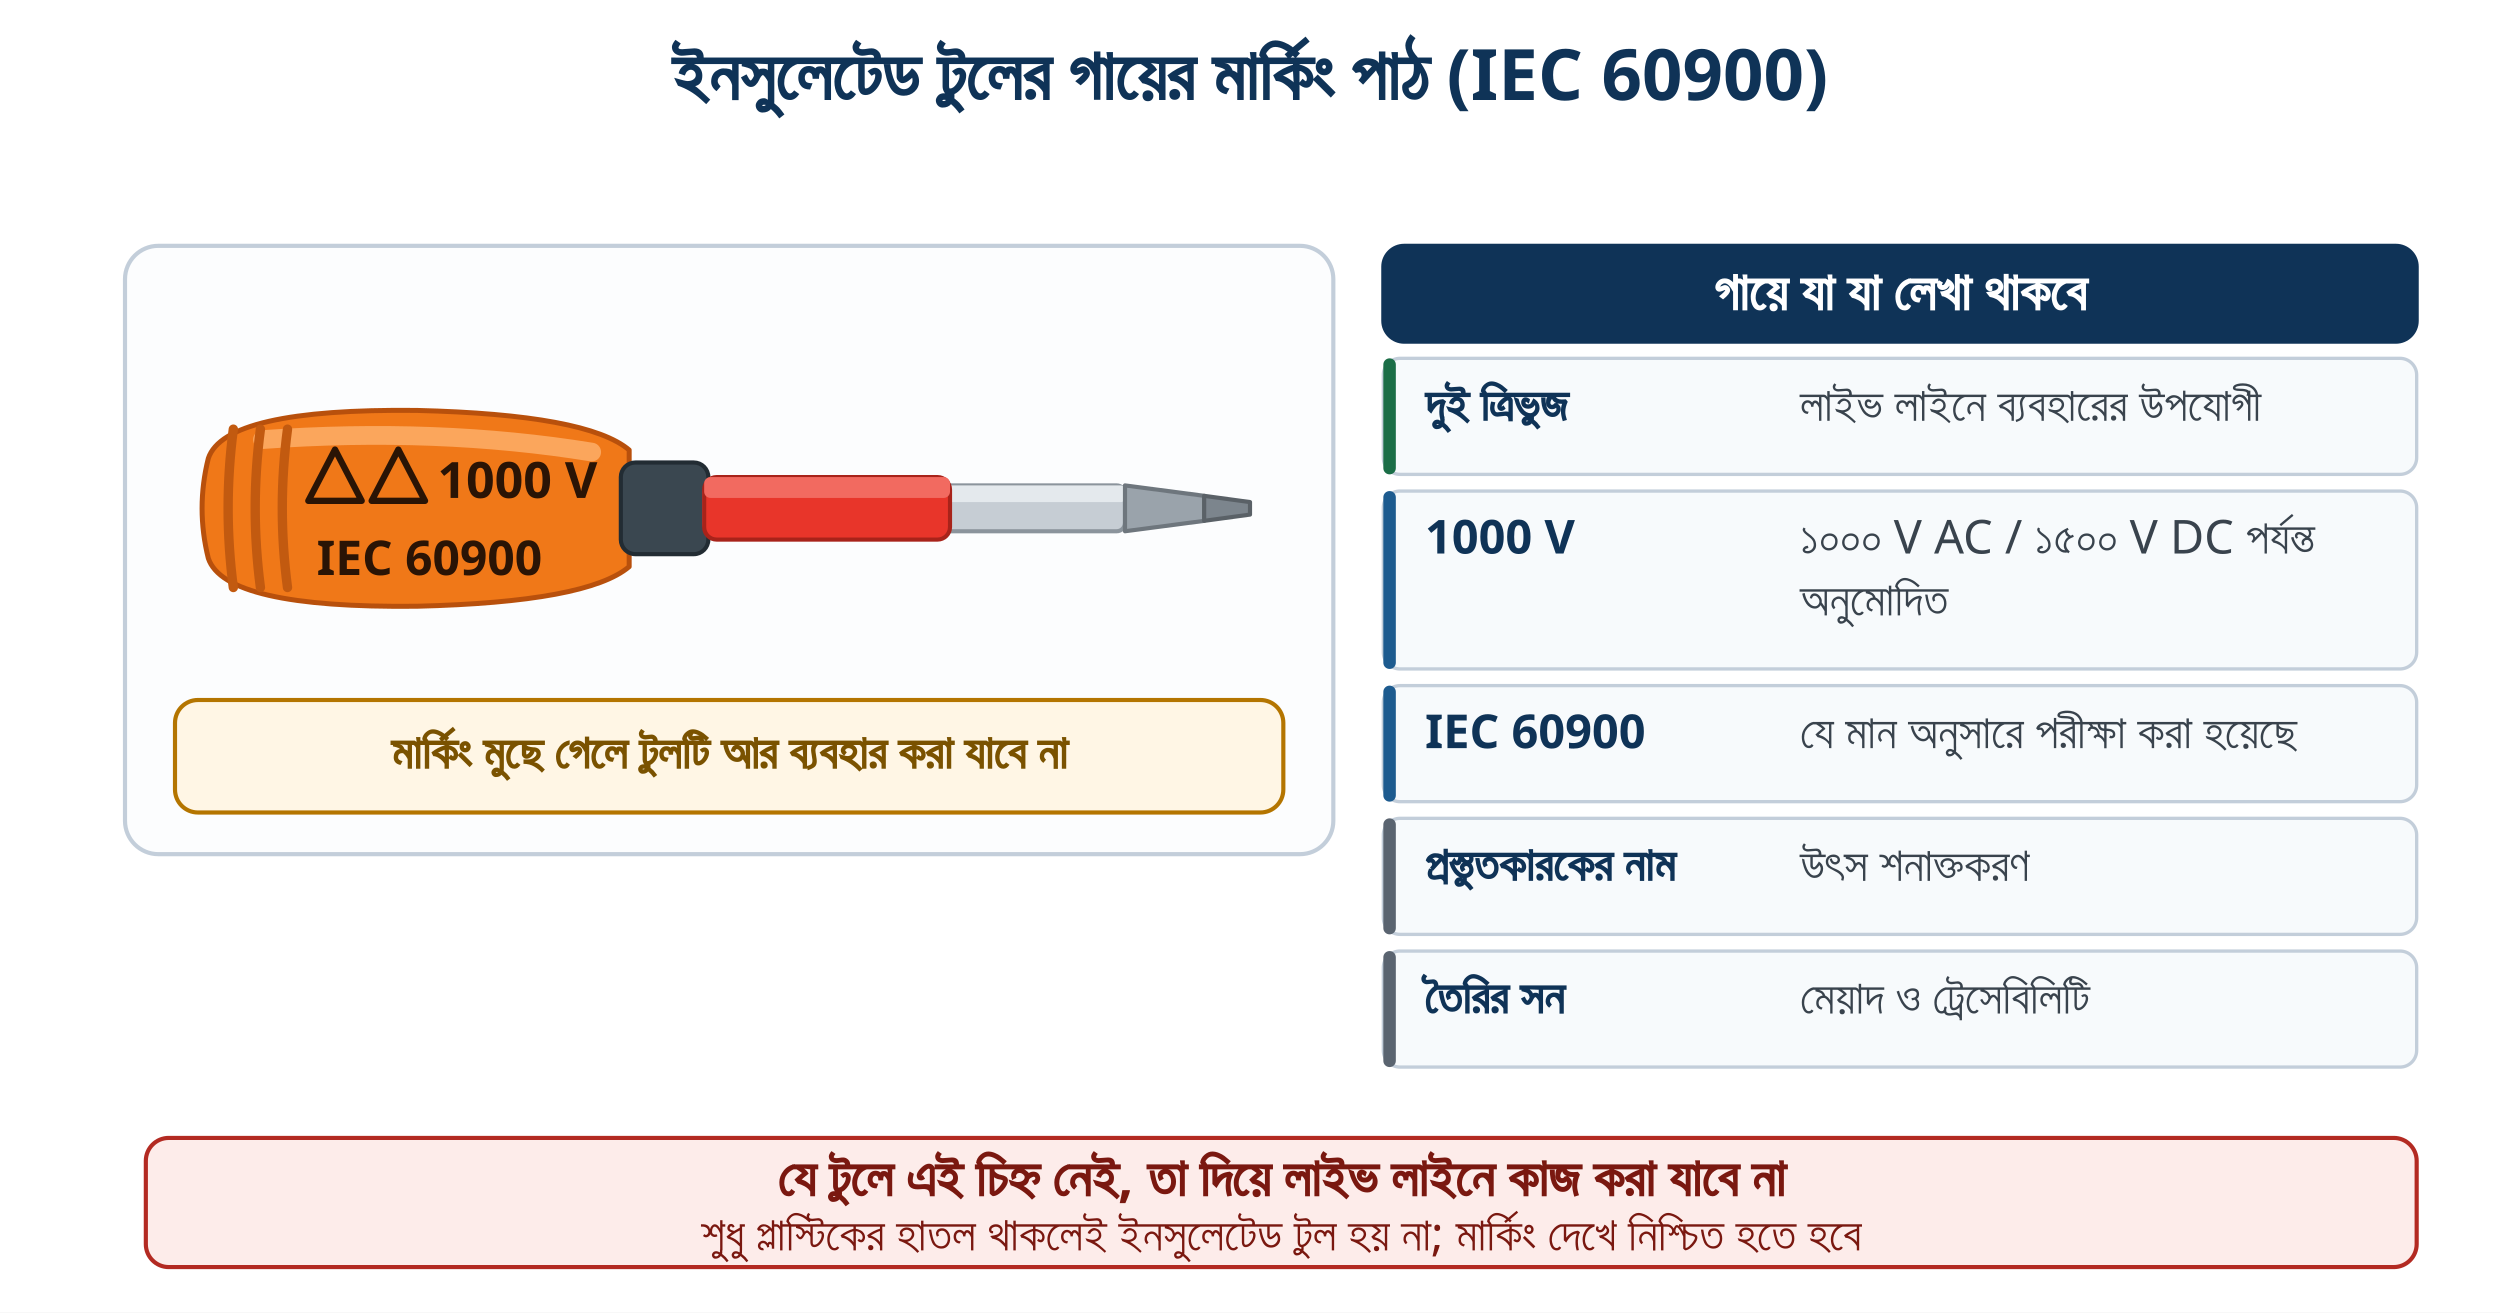
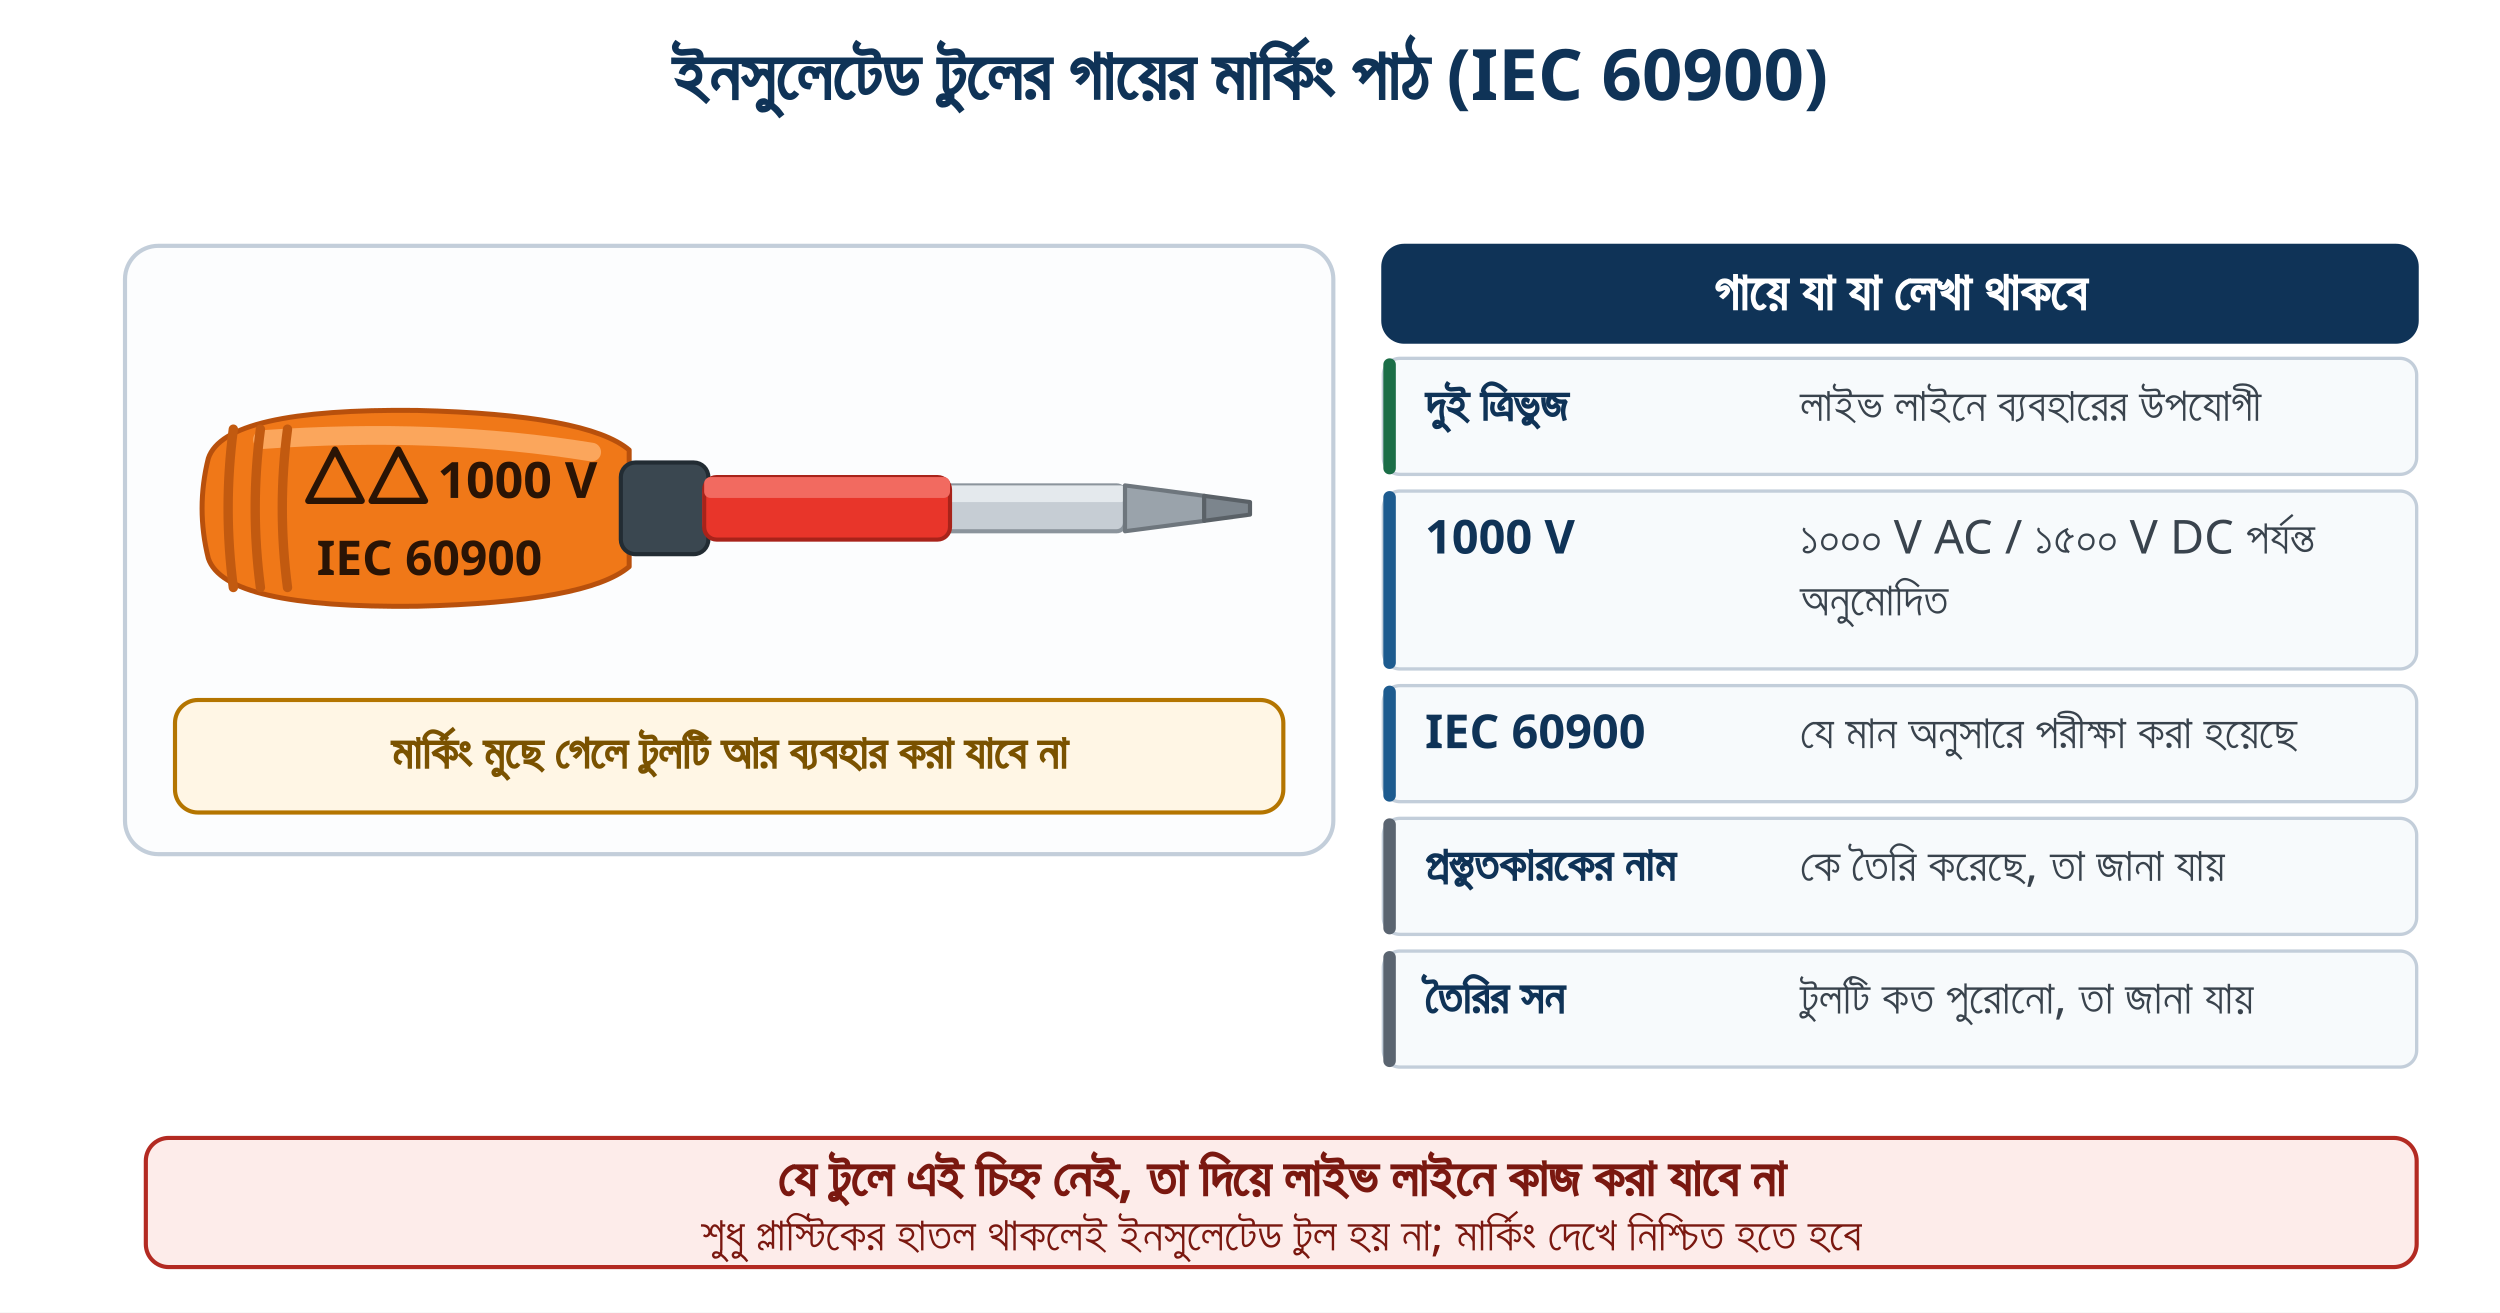
<svg xmlns="http://www.w3.org/2000/svg" width="1200" height="630" viewBox="0 0 1200 630">
  <rect width="1200" height="630" fill="#FFFFFF" />
  <text x="600.0" y="48.0" font-family="Kalpurush" font-size="34" font-weight="700" fill="#0F3357" text-anchor="middle">ইনসুলেটেড টুলের গায়ের মার্কিং পাঠ (IEC 60900)</text>
  <rect x="60.0" y="118.0" width="580.0" height="292.0" rx="16" fill="#FCFDFE" stroke="#C3CEDA" stroke-width="2" />
  <path d="M 302 216.0 Q 282 199.0 200 197.0 Q 108 196.0 100 220.0 Q 94 244.0 100 268.0 Q 108 292.0 200 291.0 Q 282 289.0 302 272.0 Z" fill="#F07818" stroke="#B8500C" stroke-width="2.4" stroke-linecap="round" stroke-linejoin="round" />
  <path d="M 126 211.0 Q 210 205.0 284 217.0" fill="none" stroke="#FBA65C" stroke-width="9" stroke-linecap="round" stroke-linejoin="round" />
  <path d="M 112 206.0 Q 107 244.0 112 282.0" fill="none" stroke="#C25A10" stroke-width="4.5" stroke-linecap="round" stroke-linejoin="round" />
  <path d="M 125 206.0 Q 120 244.0 125 282.0" fill="none" stroke="#C25A10" stroke-width="4.5" stroke-linecap="round" stroke-linejoin="round" />
  <path d="M 138 206.0 Q 133 244.0 138 282.0" fill="none" stroke="#C25A10" stroke-width="4.5" stroke-linecap="round" stroke-linejoin="round" />
  <rect x="298.0" y="222.0" width="42.0" height="44.0" rx="7" fill="#3A4750" stroke="#222C33" stroke-width="2" />
  <rect x="338.0" y="233.0" width="202.0" height="22.0" rx="4" fill="#C6CDD4" stroke="#8B949C" stroke-width="2" />
  <rect x="338.0" y="233.0" width="202.0" height="8.0" rx="2" fill="#E4E9ED" stroke="none" stroke-width="0" />
  <rect x="338.0" y="229.0" width="118.0" height="30.0" rx="6" fill="#E8352A" stroke="#A8231A" stroke-width="2" />
  <rect x="338.0" y="229.0" width="118.0" height="10.0" rx="3" fill="#F26A60" stroke="none" stroke-width="0" />
  <polygon points="540.0,233.0 578.0,238.0 578.0,250.0 540.0,255.0" fill="#9AA3AB" stroke="#6E767D" stroke-width="2" stroke-linejoin="round" />
  <polygon points="578.0,238.0 600.0,241.0 600.0,247.0 578.0,250.0" fill="#7C858D" stroke="#5A6167" stroke-width="2" stroke-linejoin="round" />
  <polygon points="160.8,215.8 173.6,240.4 148.0,240.4" fill="none" stroke="#2A1405" stroke-width="3.04" stroke-linejoin="round" />
  <polygon points="191.2,215.8 204.0,240.4 178.4,240.4" fill="none" stroke="#2A1405" stroke-width="3.04" stroke-linejoin="round" />
  <text x="210.0" y="239.0" font-family="Kalpurush" font-size="24" font-weight="700" fill="#2A1405" text-anchor="start">1000 V</text>
  <text x="152.0" y="276.0" font-family="Kalpurush" font-size="23" font-weight="700" fill="#2A1405" text-anchor="start">IEC 60900</text>
  <rect x="84.0" y="336.0" width="532.0" height="54.0" rx="11" fill="#FFF6E5" stroke="#B47500" stroke-width="2" />
  <text x="350.0" y="369.0" font-family="Kalpurush" font-size="22.5" font-weight="700" fill="#7A5200" text-anchor="middle">মার্কিং মুছে গেলে টুলটি আর ব্যবহার করা যাবে না</text>
  <rect x="664.0" y="118.0" width="496.0" height="46.0" rx="10" fill="#0F3357" stroke="#0F3357" stroke-width="2" />
  <text x="912.0" y="149.0" font-family="Kalpurush" font-size="25.5" font-weight="700" fill="#FFFFFF" text-anchor="middle">গায়ে যা যা লেখা থাকবে</text>
  <rect x="664.0" y="172.0" width="496.0" height="55.7" rx="8" fill="#F7FAFC" stroke="#C3CEDA" stroke-width="1.6" />
  <rect x="664.0" y="172.0" width="6.0" height="55.7" rx="3" fill="#1B6E47" stroke="none" stroke-width="0" />
  <text x="684.0" y="202.0" font-family="Kalpurush" font-size="22.5" font-weight="700" fill="#0F3357" text-anchor="start">দুই ত্রিভুজ</text>
  <text x="864.0" y="202.0" font-family="Kalpurush" font-size="22.5" font-weight="400" fill="#39434D" text-anchor="start">লাইভ লাইনে ব্যবহারের উপযোগী</text>
  <rect x="664.0" y="235.7" width="496.0" height="85.4" rx="8" fill="#F7FAFC" stroke="#C3CEDA" stroke-width="1.6" />
  <rect x="664.0" y="235.7" width="6.0" height="85.4" rx="3" fill="#1D5B8F" stroke="none" stroke-width="0" />
  <text x="684.0" y="265.7" font-family="Kalpurush" font-size="22.5" font-weight="700" fill="#0F3357" text-anchor="start">1000 V</text>
  <text x="864.0" y="265.7" font-family="Kalpurush" font-size="22.5" font-weight="400" fill="#39434D" text-anchor="start">১০০০ V AC / ১৫০০ V DC পর্যন্ত</text>
  <text x="864.0" y="295.4" font-family="Kalpurush" font-size="22.5" font-weight="400" fill="#39434D" text-anchor="start">অনুমোদিত</text>
  <rect x="664.0" y="329.1" width="496.0" height="55.7" rx="8" fill="#F7FAFC" stroke="#C3CEDA" stroke-width="1.6" />
  <rect x="664.0" y="329.1" width="6.0" height="55.7" rx="3" fill="#1D5B8F" stroke="none" stroke-width="0" />
  <text x="684.0" y="359.1" font-family="Kalpurush" font-size="22.5" font-weight="700" fill="#0F3357" text-anchor="start">IEC 60900</text>
  <text x="864.0" y="359.1" font-family="Kalpurush" font-size="22.5" font-weight="400" fill="#39434D" text-anchor="start">যে মান অনুসারে পরীক্ষা করা হয়েছে</text>
  <rect x="664.0" y="392.8" width="496.0" height="55.7" rx="8" fill="#F7FAFC" stroke="#C3CEDA" stroke-width="1.6" />
  <rect x="664.0" y="392.8" width="6.0" height="55.7" rx="3" fill="#5A6470" stroke="none" stroke-width="0" />
  <text x="684.0" y="422.8" font-family="Kalpurush" font-size="22.5" font-weight="700" fill="#0F3357" text-anchor="start">প্রস্তুতকারকের নাম</text>
-   <text x="864.0" y="422.8" font-family="Kalpurush" font-size="22.5" font-weight="400" fill="#39434D" text-anchor="start">উৎস শনাক্তকরণ</text>
+   <text x="864.0" y="422.8" font-family="Kalpurush" font-size="22.5" font-weight="400" fill="#39434D" text-anchor="start">কে তৈরি করেছে, তা জানা যায়</text>
  <rect x="664.0" y="456.5" width="496.0" height="55.7" rx="8" fill="#F7FAFC" stroke="#C3CEDA" stroke-width="1.6" />
  <rect x="664.0" y="456.5" width="6.0" height="55.7" rx="3" fill="#5A6470" stroke="none" stroke-width="0" />
  <text x="684.0" y="486.5" font-family="Kalpurush" font-size="22.5" font-weight="700" fill="#0F3357" text-anchor="start">তৈরির সন</text>
-   <text x="864.0" y="486.5" font-family="Kalpurush" font-size="22.5" font-weight="400" fill="#39434D" text-anchor="start">মেয়াদ ও ট্রেসেবিলিটি</text>
+   <text x="864.0" y="486.5" font-family="Kalpurush" font-size="22.5" font-weight="400" fill="#39434D" text-anchor="start">টুলটি কত পুরোনো, তা জানা যায়</text>
  <rect x="70.0" y="546.2" width="1090.0" height="62.0" rx="11" fill="#FDECEA" stroke="#B32A22" stroke-width="2" />
  <text x="615.0" y="574.2" font-family="Kalpurush" font-size="25.5" font-weight="700" fill="#7A1810" text-anchor="middle">যে টুলে এই চিহ্ন নেই, তা দিয়ে লাইভ লাইনে কাজ করা যাবে না</text>
  <text x="615.0" y="600.2" font-family="Kalpurush" font-size="22.5" font-weight="400" fill="#7A1810" text-anchor="middle">শুধু প্লাস্টিকের হাতল থাকলেই ইনসুলেটেড টুল হয় না; মার্কিং দেখে নিশ্চিত হতে হবে</text>
</svg>
